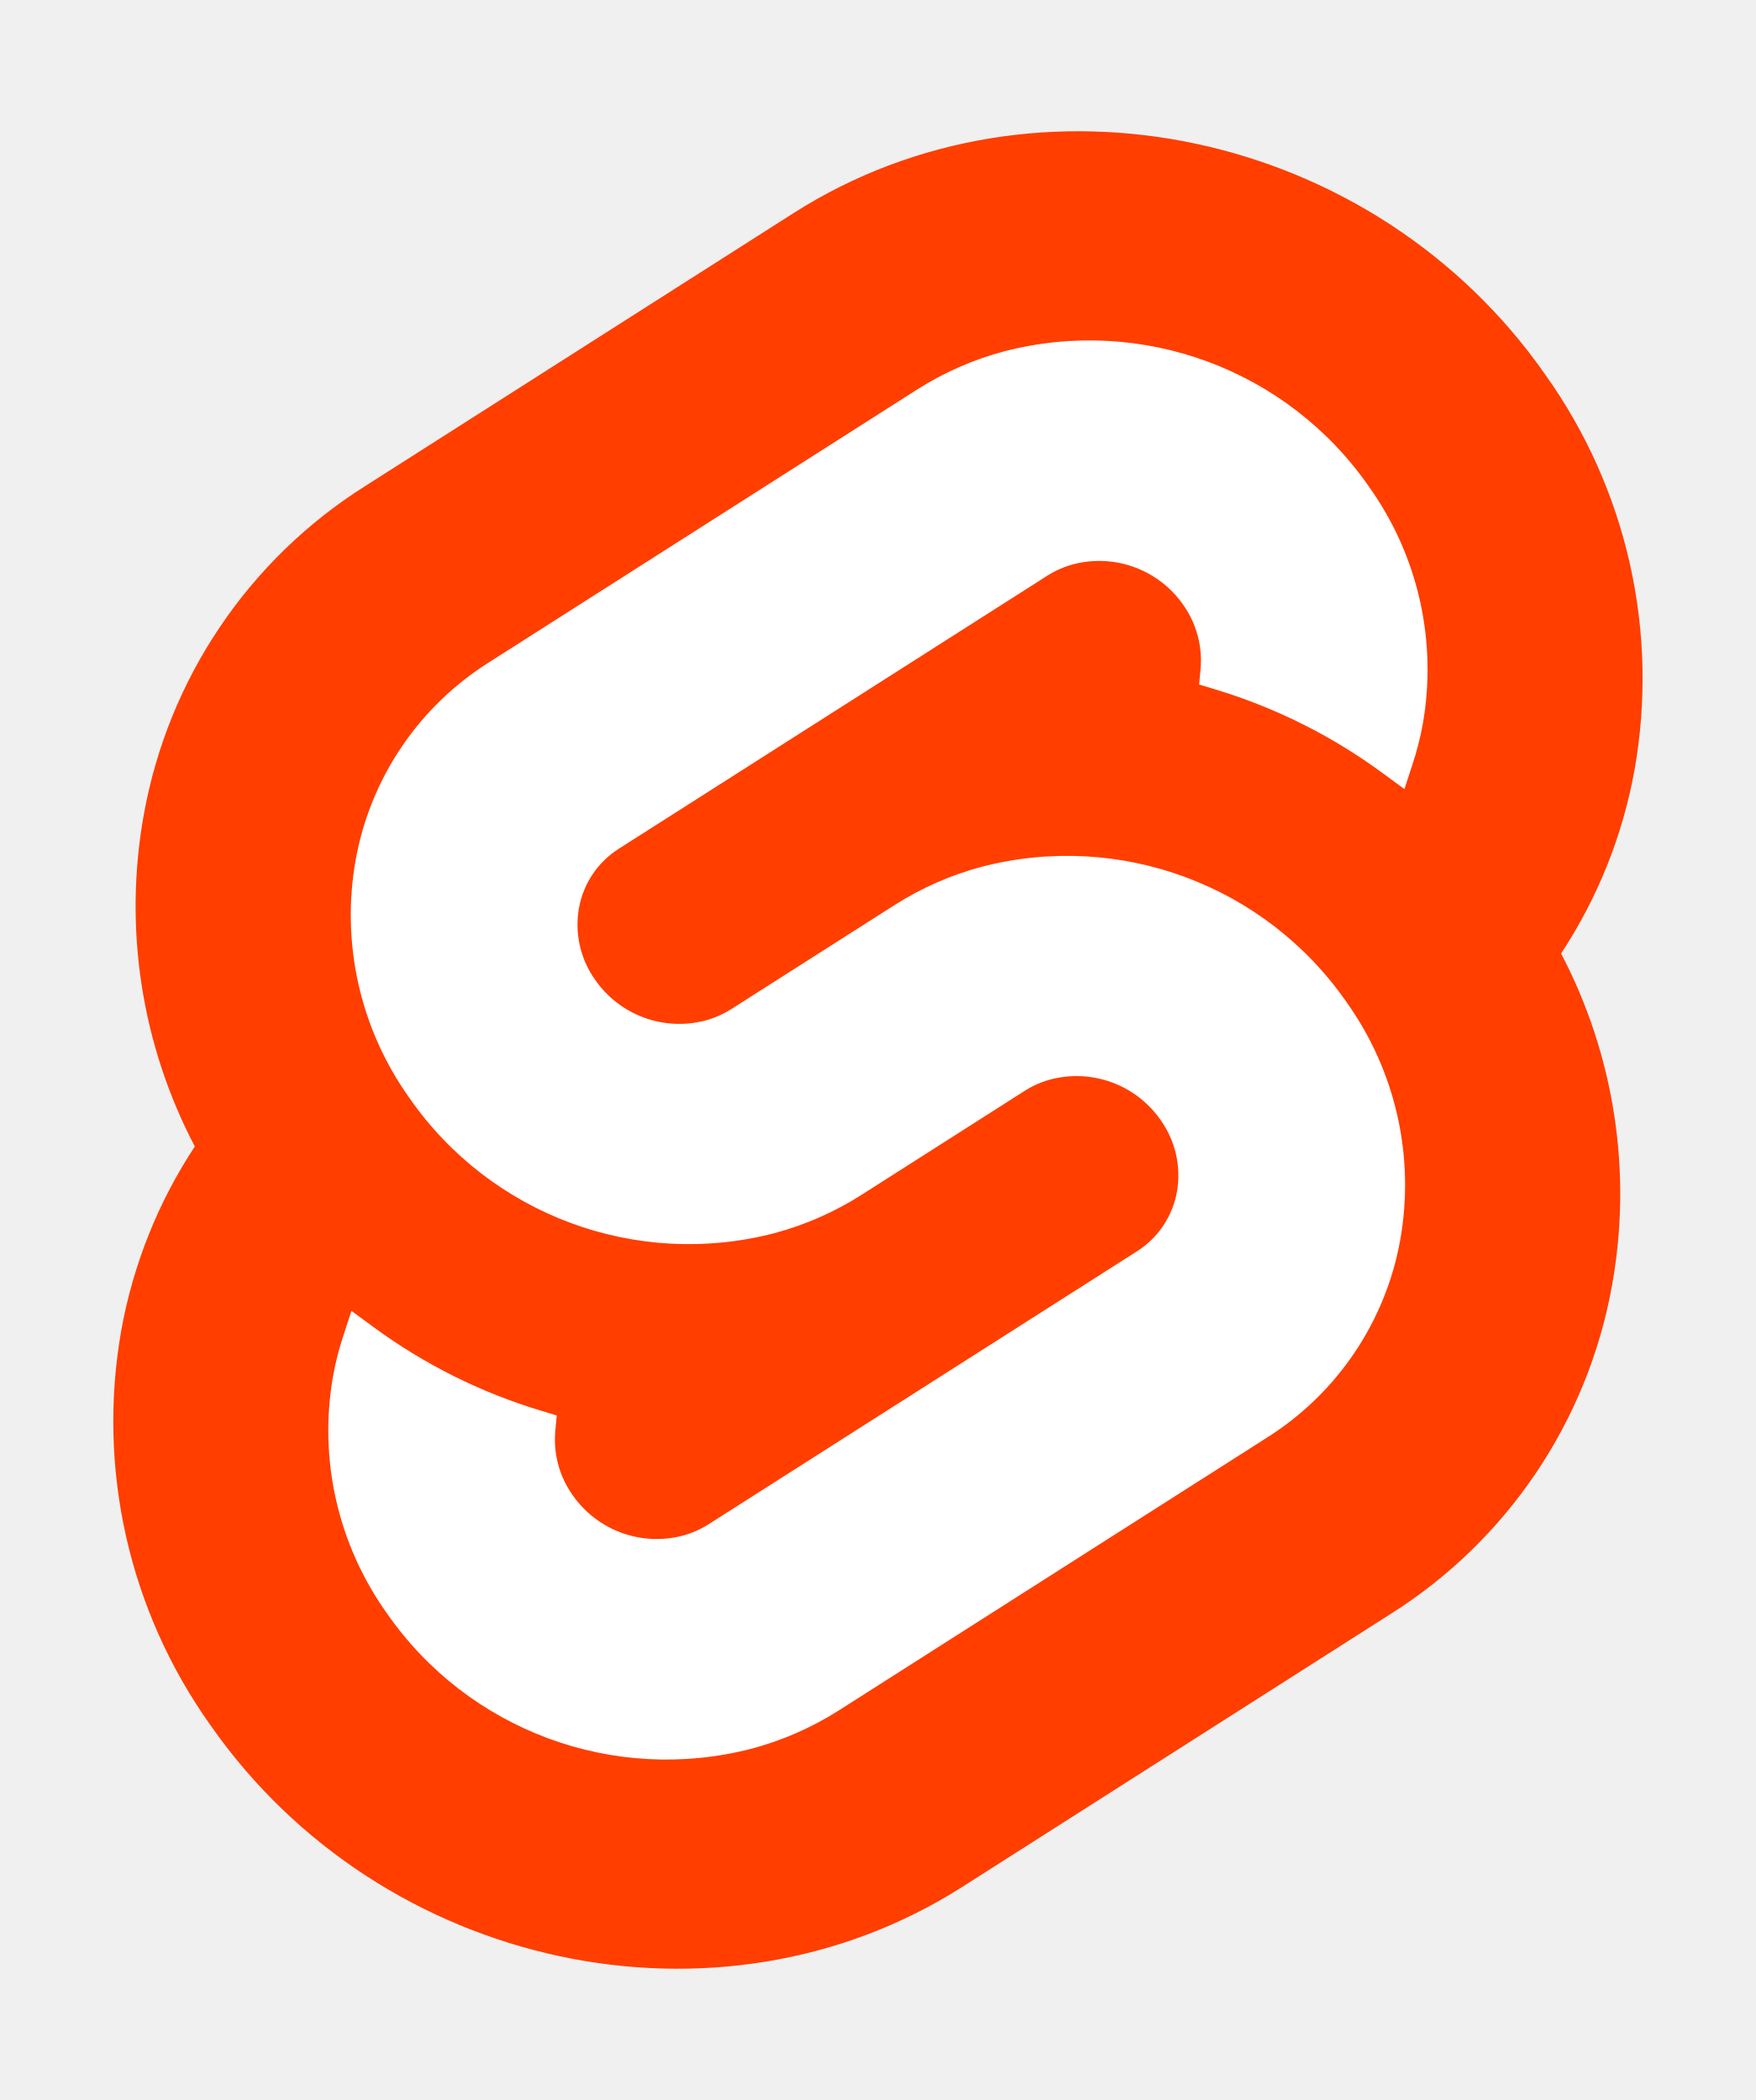
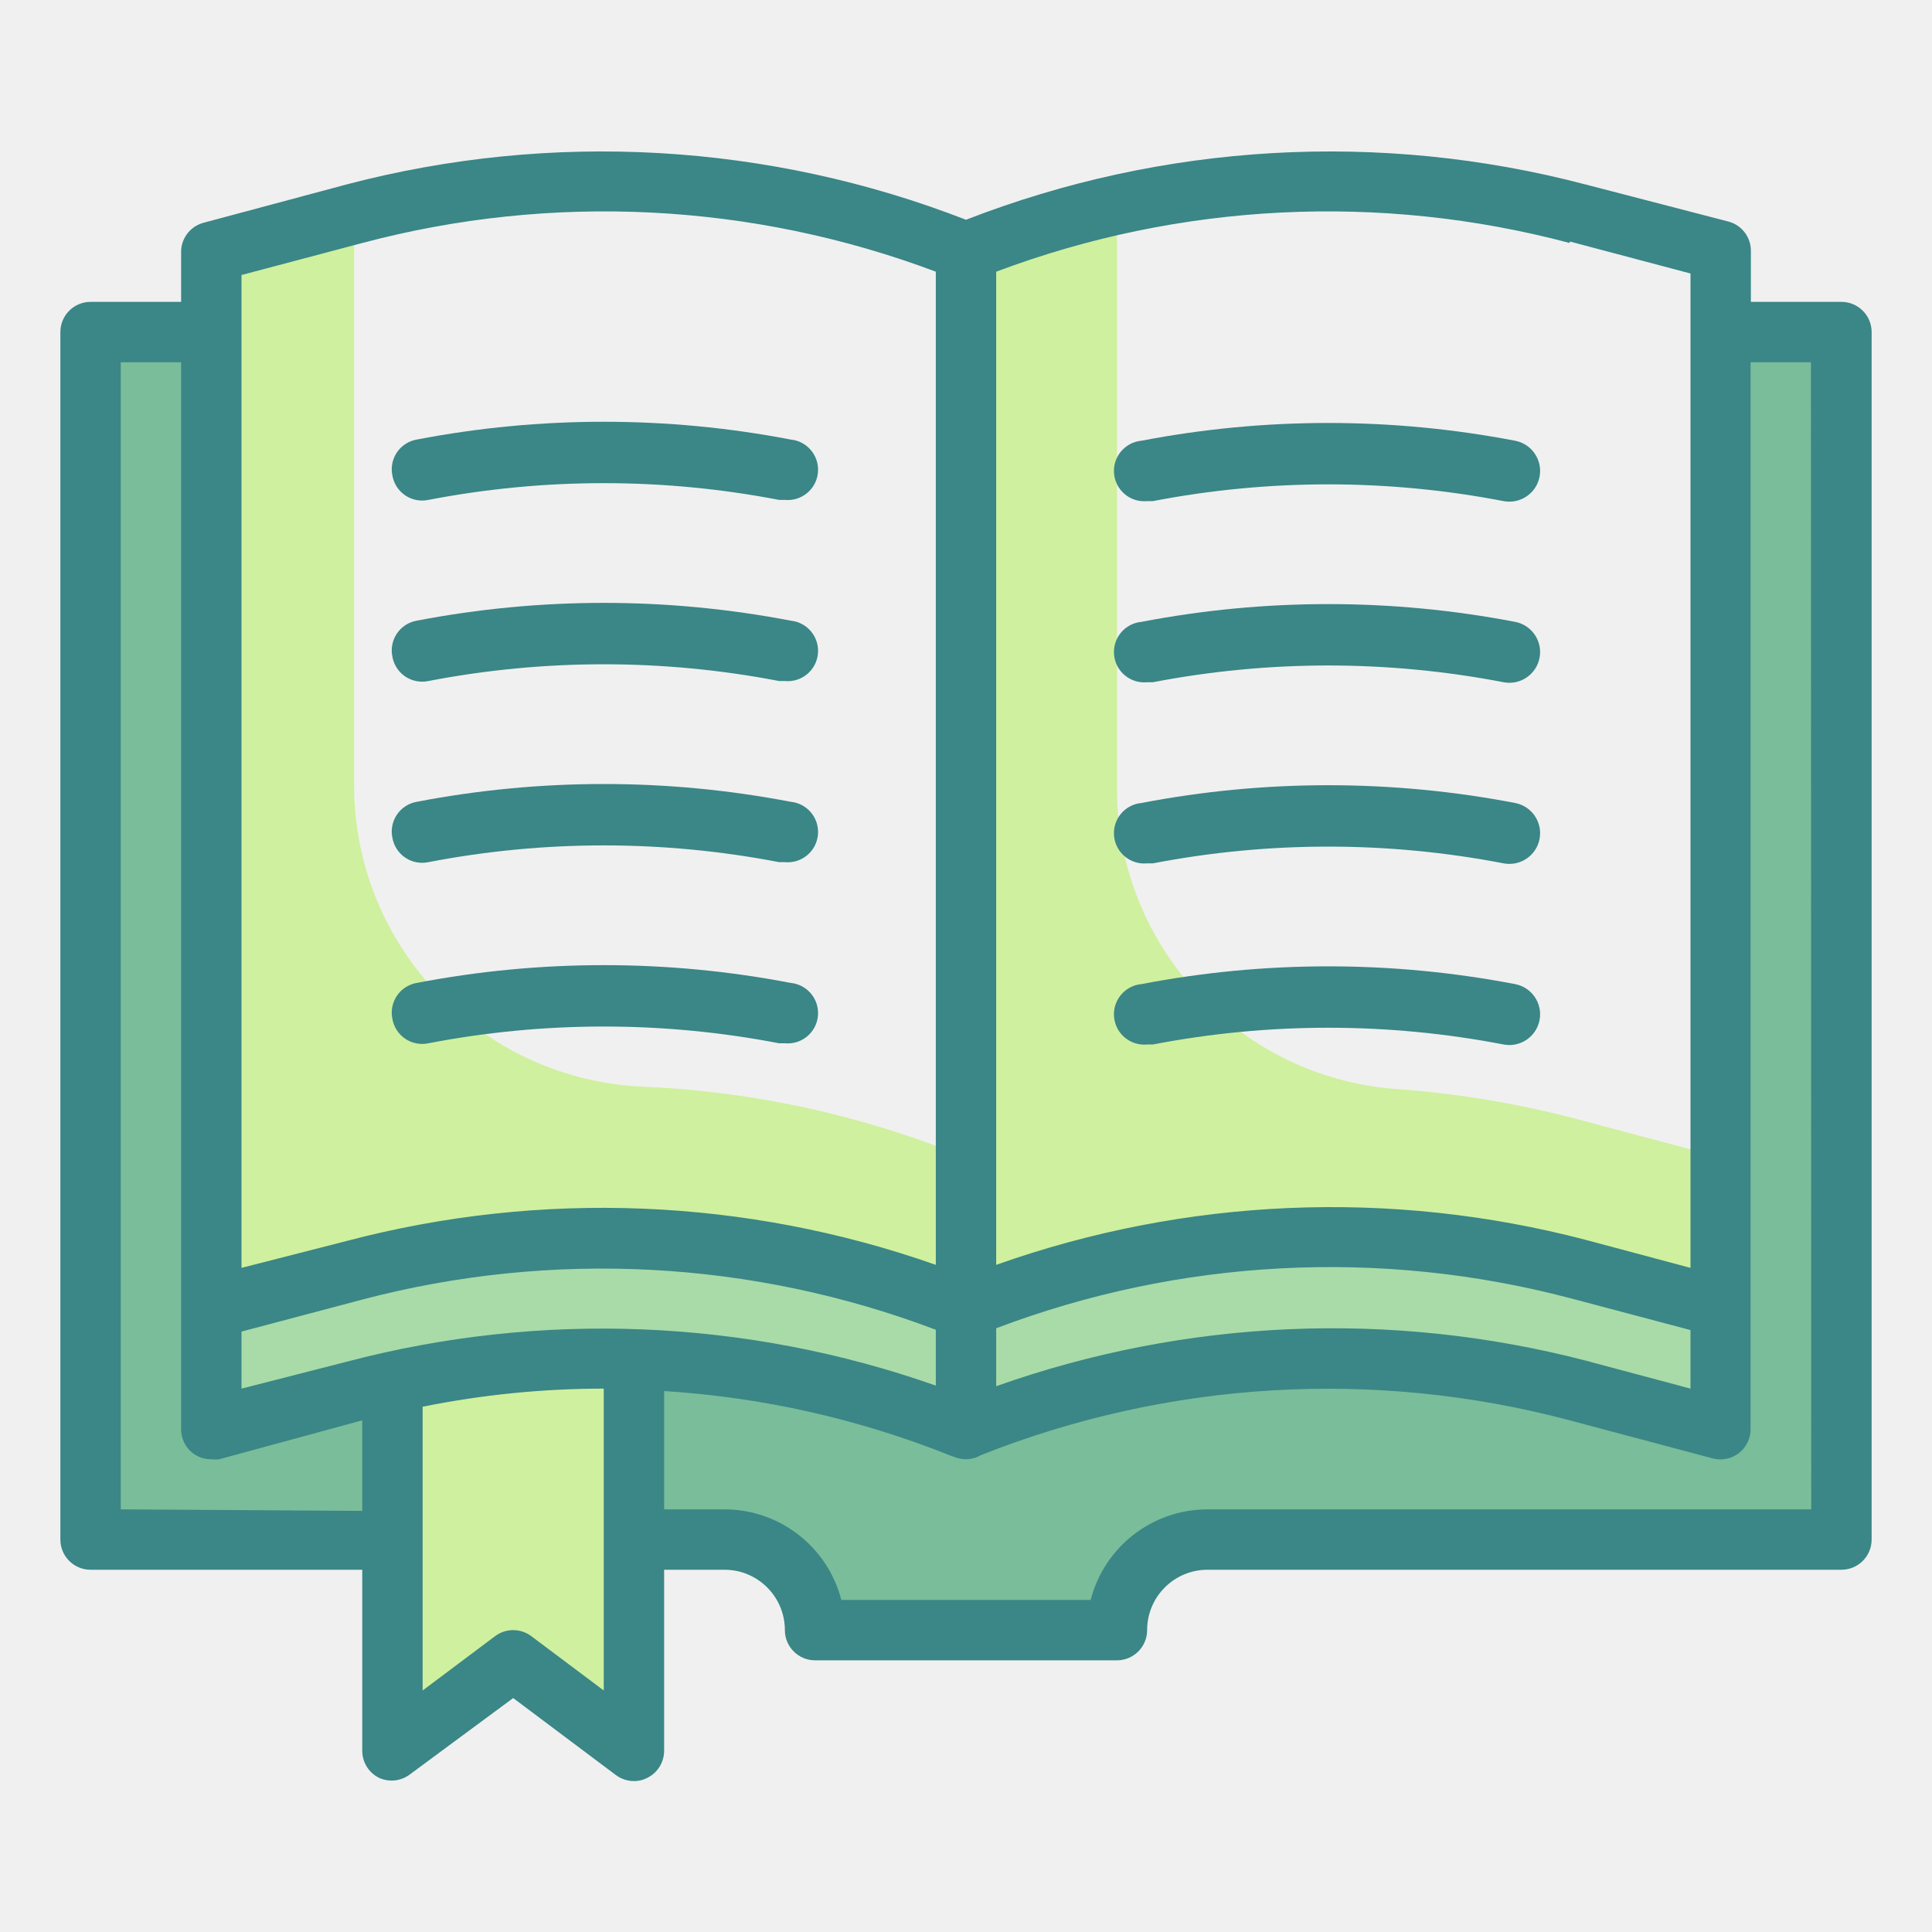
- <svg xmlns="http://www.w3.org/2000/svg" width="107" height="128" viewBox="0 0 107 128">
-   <path d="M94.157 22.819c-10.4-14.885-30.94-19.297-45.792-9.835L22.282 29.608A29.92 29.92 0 0 0 8.764 49.65a31.5 31.5 0 0 0 3.108 20.231 30 30 0 0 0-4.477 11.183 31.9 31.9 0 0 0 5.448 24.116c10.402 14.887 30.942 19.297 45.791 9.835l26.083-16.624A29.92 29.92 0 0 0 98.235 78.35a31.53 31.53 0 0 0-3.105-20.232 30 30 0 0 0 4.474-11.182 31.88 31.88 0 0 0-5.447-24.116" style="fill:#ff3e00" />
-   <path d="M45.817 106.582a20.72 20.72 0 0 1-22.237-8.243 19.17 19.17 0 0 1-3.277-14.503 18 18 0 0 1 .624-2.435l.49-1.498 1.337.981a33.6 33.6 0 0 0 10.203 5.098l.97.294-.09.968a5.85 5.85 0 0 0 1.052 3.878 6.24 6.24 0 0 0 6.695 2.485 5.8 5.8 0 0 0 1.603-.704L69.27 76.28a5.43 5.43 0 0 0 2.45-3.631 5.8 5.8 0 0 0-.987-4.371 6.24 6.24 0 0 0-6.698-2.487 5.7 5.7 0 0 0-1.6.704l-9.953 6.345a19 19 0 0 1-5.296 2.326 20.72 20.72 0 0 1-22.237-8.243 19.17 19.17 0 0 1-3.277-14.502 17.99 17.99 0 0 1 8.13-12.052l26.081-16.623a19 19 0 0 1 5.3-2.329 20.72 20.72 0 0 1 22.237 8.243 19.17 19.17 0 0 1 3.277 14.503 18 18 0 0 1-.624 2.435l-.49 1.498-1.337-.98a33.6 33.6 0 0 0-10.203-5.1l-.97-.294.09-.968a5.86 5.86 0 0 0-1.052-3.878 6.24 6.24 0 0 0-6.696-2.485 5.8 5.8 0 0 0-1.602.704L37.73 51.72a5.42 5.42 0 0 0-2.449 3.63 5.79 5.79 0 0 0 .986 4.372 6.24 6.24 0 0 0 6.698 2.486 5.8 5.8 0 0 0 1.602-.704l9.952-6.342a19 19 0 0 1 5.295-2.328 20.72 20.72 0 0 1 22.237 8.242 19.17 19.17 0 0 1 3.277 14.503 18 18 0 0 1-8.13 12.053l-26.081 16.622a19 19 0 0 1-5.3 2.328" style="fill:#fff" />
+ <svg xmlns="http://www.w3.org/2000/svg" width="800px" height="800px" viewBox="0 0 64 64" id="TwoTone">
+   <g data-name="Stroke copy 3" id="Stroke_copy_3">
+     <path d="M57,11V43.34l-4.73-1.26a32,32,0,0,0-20.13,1.21l-.14.05-.14-.05a32,32,0,0,0-20.13-1.21L7,43.34V11H3V51H24a3,3,0,0,1,3,3H37a3,3,0,0,1,3-3H61V11Z" style="fill:#79bd9a" />
+     <polygon points="21 58 17 55 13 58 13 43 21 43 21 58" style="fill:#cff09e" />
+     <path d="M11.73,42.08,7,43.34v4l4.73-1.26a32,32,0,0,1,20.13,1.21l.14.05v-4l-.14-.05A32,32,0,0,0,11.73,42.08Z" style="fill:#a8dba8" />
+     <path d="M32.14,43.29l-.14.05v4l.14-.05a32,32,0,0,1,20.13-1.21L57,47.34v-4l-4.73-1.26A32,32,0,0,0,32.14,43.29Z" style="fill:#a8dba8" />
+     <path d="M21.36,36a10,10,0,0,1-9.63-10v-19L7,8.34v35l4.73-1.26a32,32,0,0,1,20.13,1.21l.14.05v-5l-.14-.05A31.82,31.82,0,0,0,21.36,36Z" style="fill:#cff09e" />
+     <path d="M46.17,36.07A10,10,0,0,1,37,26V6.78a31,31,0,0,0-4.86,1.51L32,8.34v35l.14-.05a32,32,0,0,1,20.13-1.21L57,43.34v-5l-4.73-1.26A32.64,32.64,0,0,0,46.17,36.07Z" style="fill:#cff09e" />
+   </g>
+   <g data-name="Stroke Close copy 3" id="Stroke_Close_copy_3">
+     <path d="M61,10H58V8.34a1,1,0,0,0-.74-1L52.52,6.11A33.28,33.28,0,0,0,32,7.28,33.28,33.28,0,0,0,11.48,6.11L6.74,7.38a1,1,0,0,0-.74,1V10H3a1,1,0,0,0-1,1V51a1,1,0,0,0,1,1h9v6a1,1,0,0,0,.55.89,1,1,0,0,0,1-.09L17,56.25l3.4,2.55a1,1,0,0,0,.6.2.91.91,0,0,0,.45-.11A1,1,0,0,0,22,58V52h2a2,2,0,0,1,2,2,1,1,0,0,0,1,1H37a1,1,0,0,0,1-1,2,2,0,0,1,2-2H61a1,1,0,0,0,1-1V11A1,1,0,0,0,61,10ZM11.48,45.11,8,46V44.11l4-1.06a31.2,31.2,0,0,1,19,1V45.9A33.24,33.24,0,0,0,11.48,45.11ZM33,44a31.2,31.2,0,0,1,19-1l4,1.06V46l-3.48-.93A33.33,33.33,0,0,0,33,45.92Zm19-36,4,1.06V42l-3.48-.93A33.21,33.21,0,0,0,33,41.9V9A31.2,31.2,0,0,1,52,8.05ZM8,9.11l4-1.06A31.2,31.2,0,0,1,31,9V41.9a33.24,33.24,0,0,0-19.52-.79L8,42ZM4,50V12H6V47.34a1,1,0,0,0,.39.8,1,1,0,0,0,.61.2,1.15,1.15,0,0,0,.26,0L12,47.05h0v3Zm16,6-2.4-1.8a1,1,0,0,0-1.2,0L14,56V46.6A30.27,30.27,0,0,1,20,46Zm40-6H40a4,4,0,0,0-3.87,3H27.87A4,4,0,0,0,24,50H22V46.08a30.71,30.71,0,0,1,9.49,2.14l.14.05a1,1,0,0,0,.87-.07v0A31.16,31.16,0,0,1,52,47.05l4.73,1.26a1,1,0,0,0,1.26-1V12h2Z" style="fill:#3b8686" />
+     <path d="M14.19,22.56a30.69,30.69,0,0,1,11.62,0l.19,0a1,1,0,0,0,.19-2,32.84,32.84,0,0,0-12.38,0A1,1,0,0,0,13,21.76,1,1,0,0,0,14.19,22.56Z" style="fill:#3b8686" />
+     <path d="M14.19,16.56a30.69,30.69,0,0,1,11.62,0l.19,0a1,1,0,0,0,.19-2,32.84,32.84,0,0,0-12.38,0A1,1,0,0,0,13,15.76,1,1,0,0,0,14.19,16.56Z" style="fill:#3b8686" />
+     <path d="M38,16.6l.19,0a30.69,30.69,0,0,1,11.62,0,1,1,0,0,0,.38-2,32.84,32.84,0,0,0-12.38,0,1,1,0,0,0,.19,2Z" style="fill:#3b8686" />
+     <path d="M38,22.6l.19,0a30.69,30.69,0,0,1,11.62,0,1,1,0,0,0,.38-2,32.84,32.84,0,0,0-12.38,0,1,1,0,0,0,.19,2Z" style="fill:#3b8686" />
+     <path d="M38,34.6l.19,0a30.69,30.69,0,0,1,11.62,0,1,1,0,0,0,.38-2,32.84,32.84,0,0,0-12.38,0,1,1,0,0,0,.19,2Z" style="fill:#3b8686" />
+     <path d="M38,28.6l.19,0a30.69,30.69,0,0,1,11.62,0,1,1,0,0,0,.38-2,32.84,32.84,0,0,0-12.38,0,1,1,0,0,0,.19,2Z" style="fill:#3b8686" />
+     <path d="M14.19,28.56a30.69,30.69,0,0,1,11.62,0l.19,0a1,1,0,0,0,.19-2,32.84,32.84,0,0,0-12.38,0A1,1,0,0,0,13,27.76,1,1,0,0,0,14.19,28.56Z" style="fill:#3b8686" />
+     <path d="M14.19,34.56a30.69,30.69,0,0,1,11.62,0l.19,0a1,1,0,0,0,.19-2,32.84,32.84,0,0,0-12.38,0A1,1,0,0,0,13,33.76,1,1,0,0,0,14.19,34.56Z" style="fill:#3b8686" />
+   </g>
</svg>
